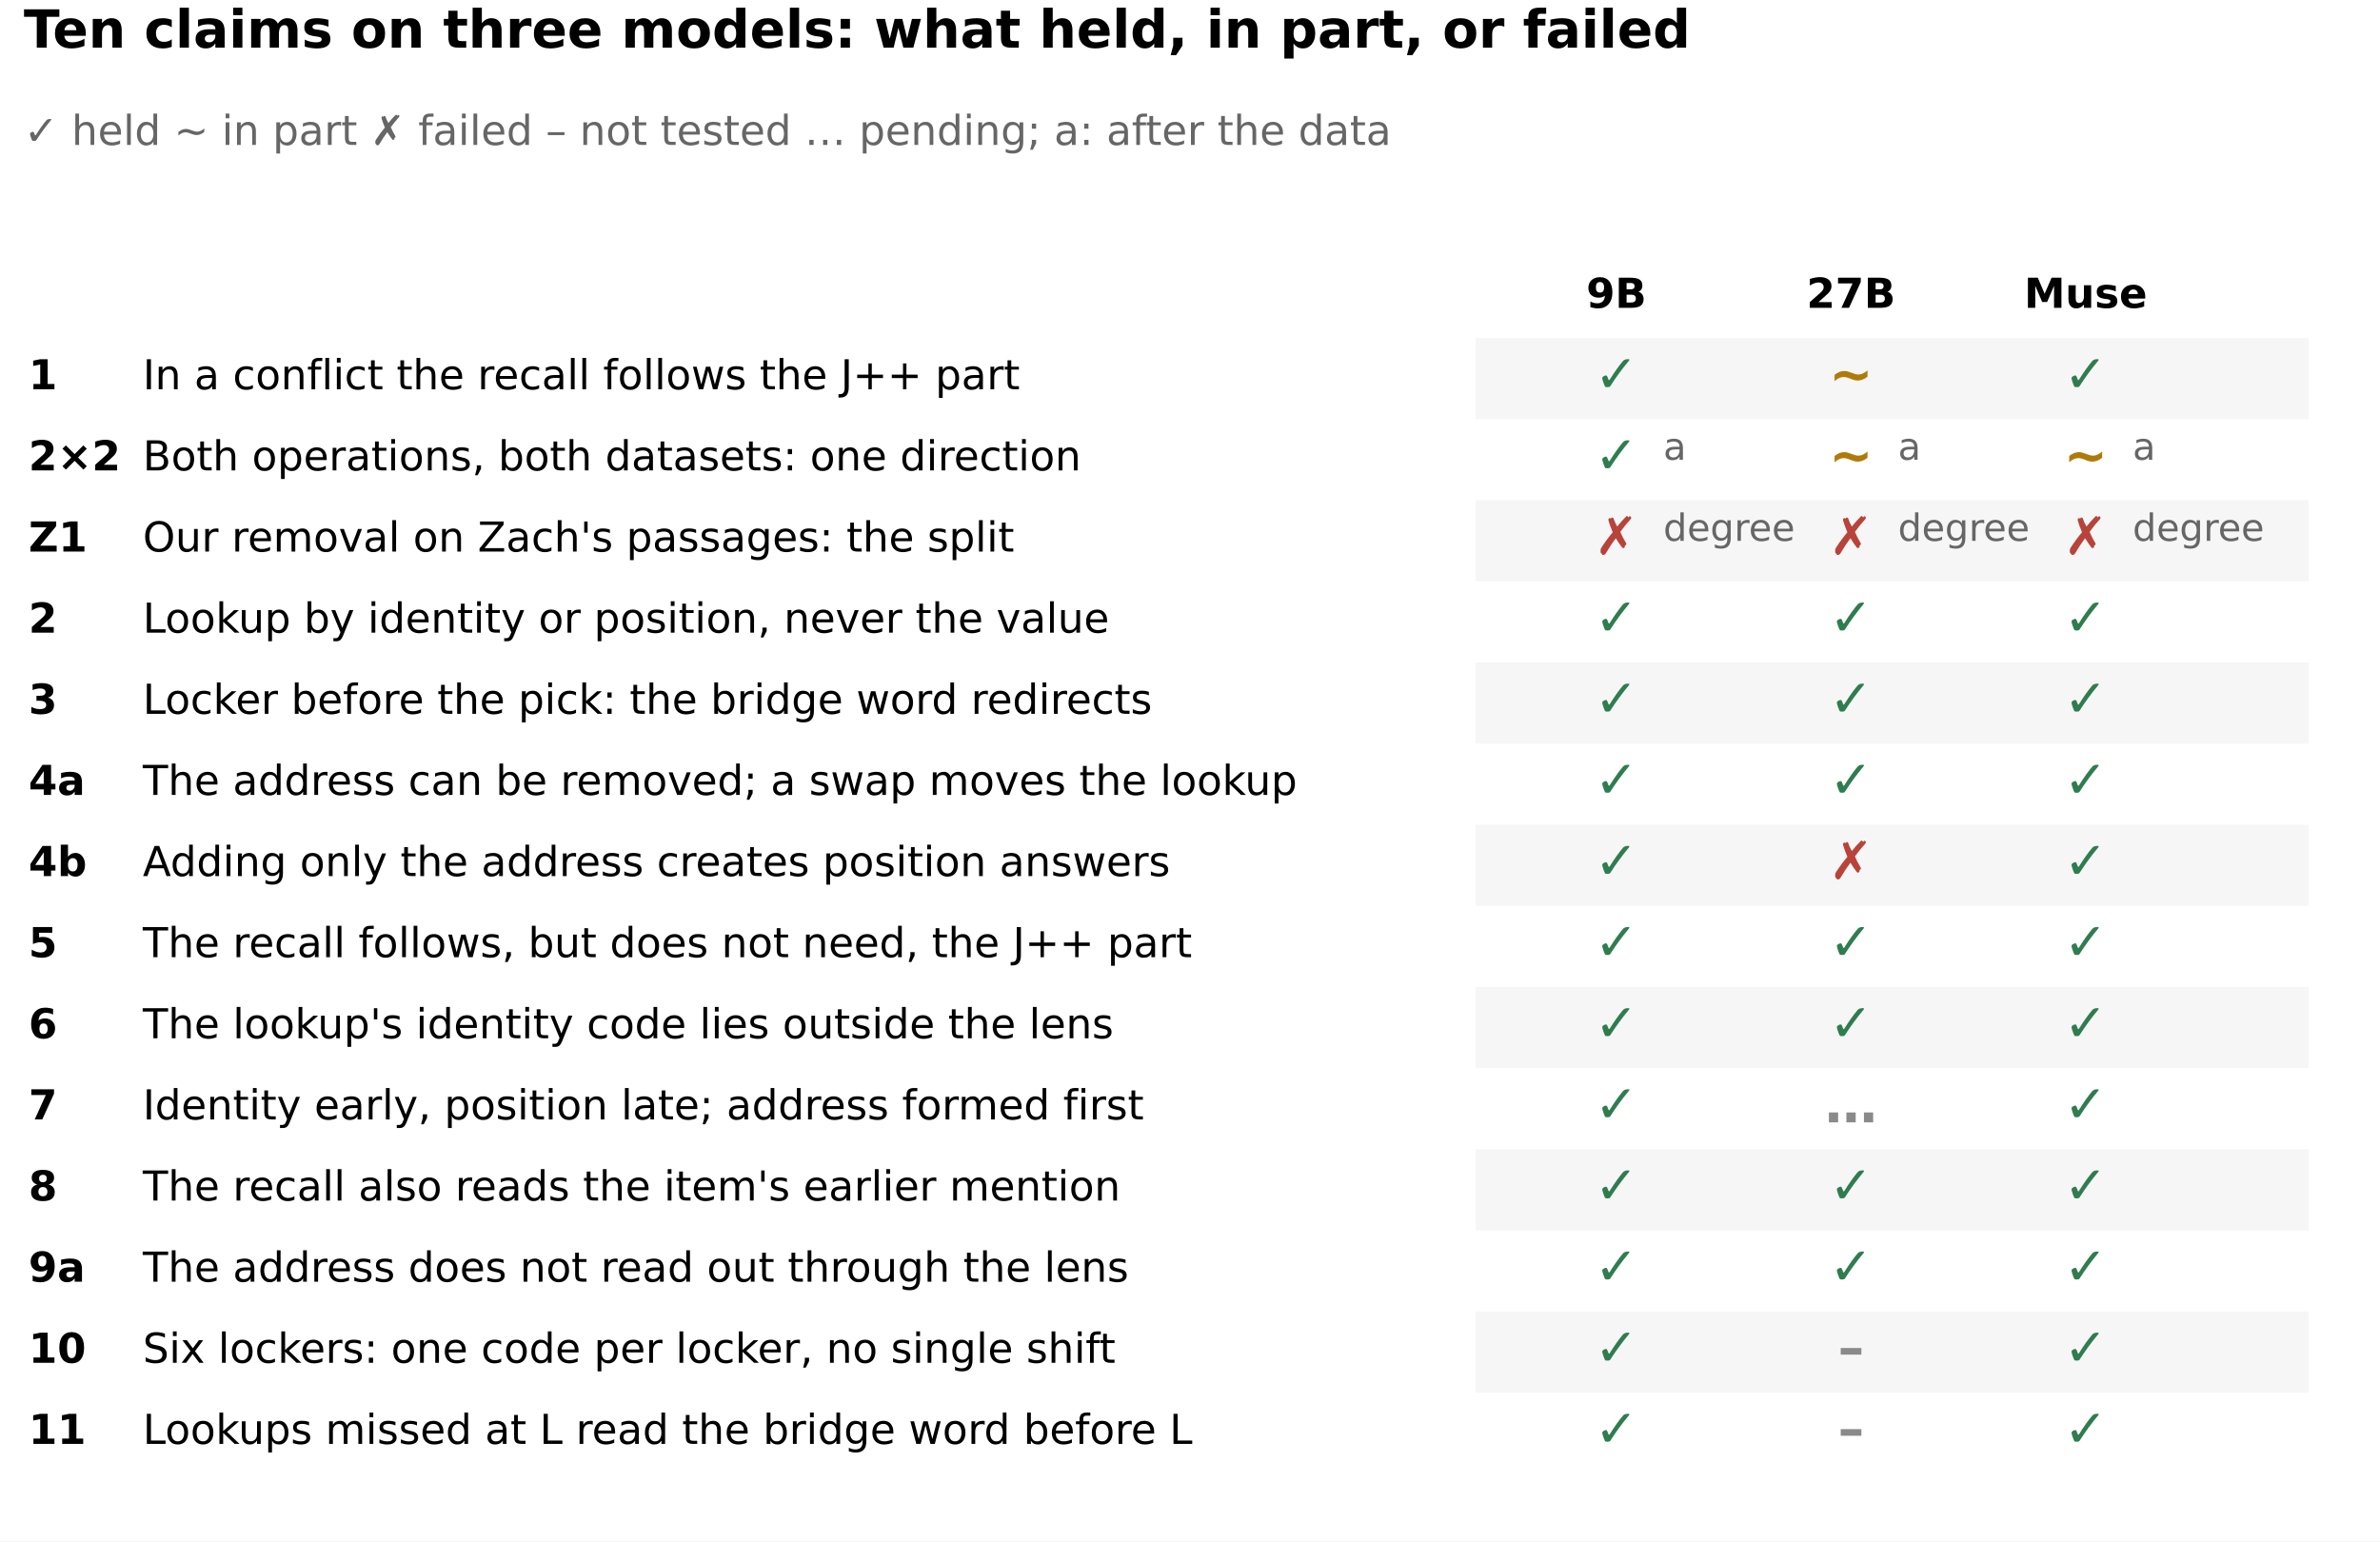
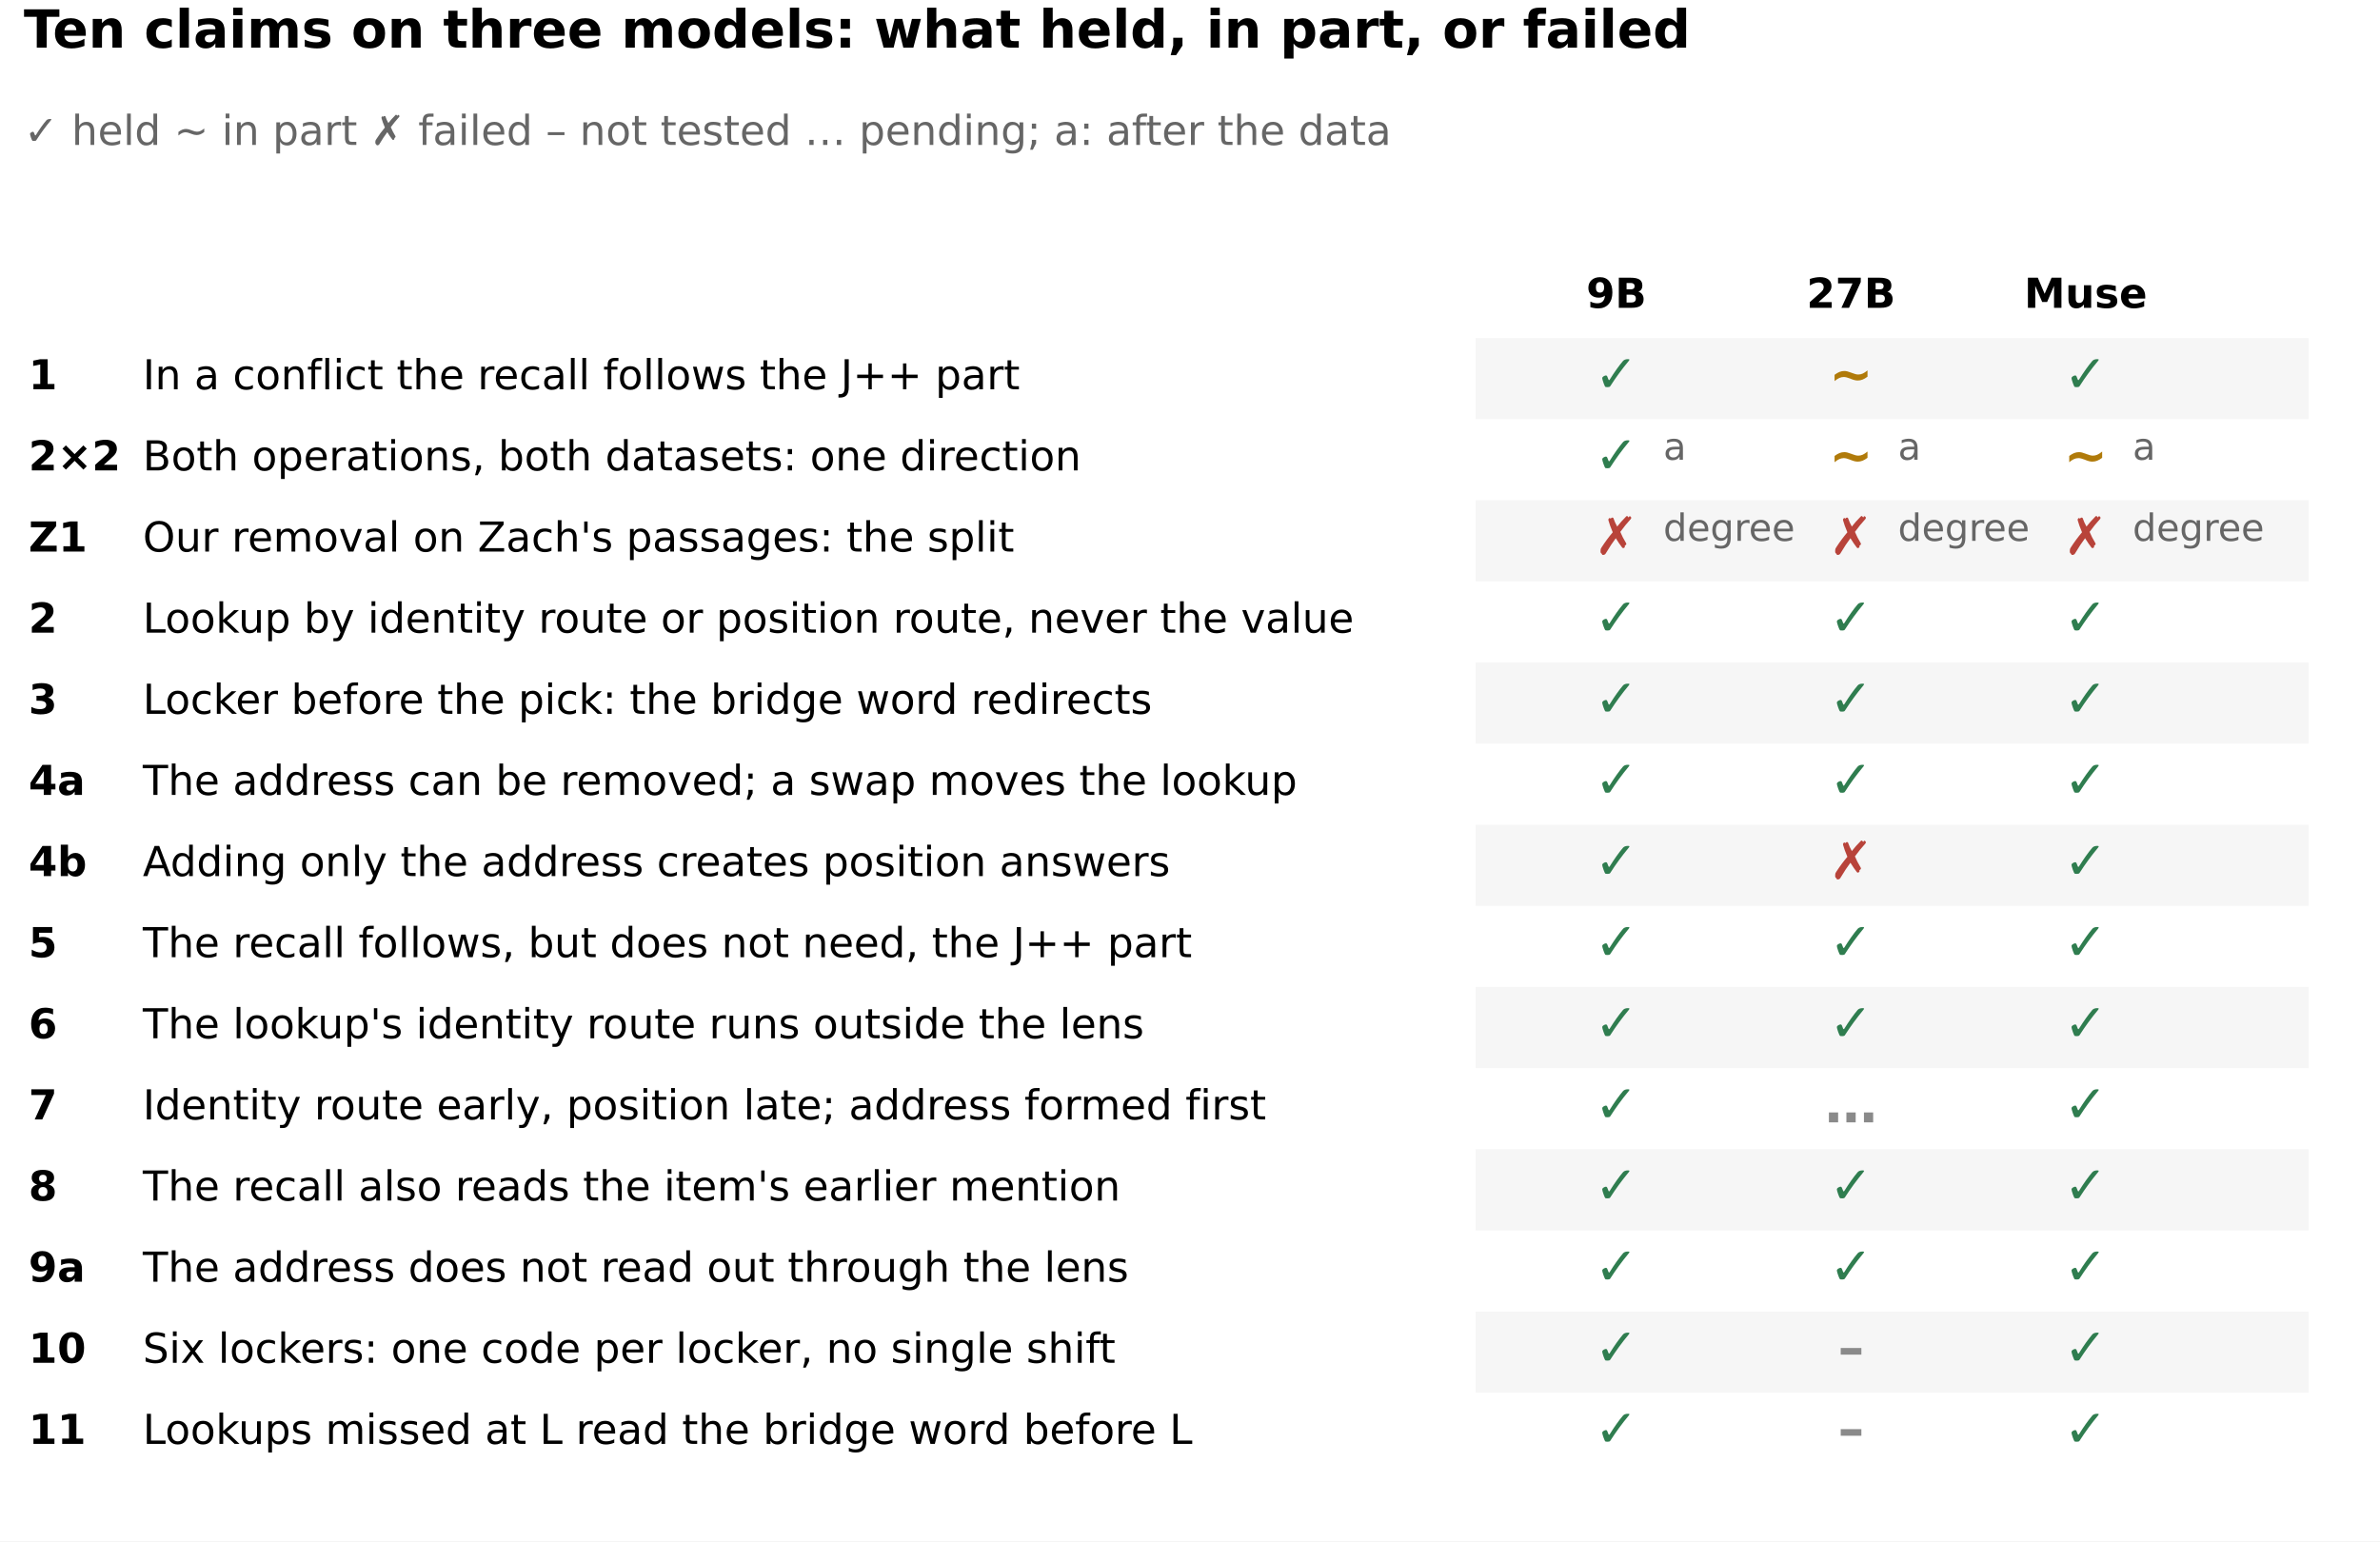
<svg xmlns="http://www.w3.org/2000/svg" width="633.6pt" height="410.4pt" viewBox="0 0 633.6 410.4" version="1.1">
  <defs>
    <style type="text/css">*{stroke-linejoin: round; stroke-linecap: butt}</style>
  </defs>
  <g id="figure_1">
    <g id="patch_1">
      <path d="M 0 410.4  L 633.6 410.4  L 633.6 0  L 0 0  z " style="fill: #ffffff" />
    </g>
    <g id="axes_1">
      <g id="patch_2">
        <path d="M 392.832 392.4  L 614.592 392.4  L 614.592 90  L 392.832 90  z " style="fill: #ffffff" />
      </g>
      <g id="patch_3">
-         <path d="M 392.832 111.6  L 614.592 111.6  L 614.592 90  L 392.832 90  z " clip-path="url(#p72baa3f910)" style="fill: #f6f6f6" />
+         <path d="M 392.832 111.6  L 614.592 111.6  L 614.592 90  L 392.832 90  z " clip-path="url(#pbd5454b4ee)" style="fill: #f6f6f6" />
      </g>
      <g id="patch_4">
-         <path d="M 392.832 154.8  L 614.592 154.8  L 614.592 133.2  L 392.832 133.2  z " clip-path="url(#p72baa3f910)" style="fill: #f6f6f6" />
+         <path d="M 392.832 154.8  L 614.592 154.8  L 614.592 133.2  L 392.832 133.2  z " clip-path="url(#pbd5454b4ee)" style="fill: #f6f6f6" />
      </g>
      <g id="patch_5">
-         <path d="M 392.832 198  L 614.592 198  L 614.592 176.4  L 392.832 176.4  z " clip-path="url(#p72baa3f910)" style="fill: #f6f6f6" />
+         <path d="M 392.832 198  L 614.592 198  L 614.592 176.4  L 392.832 176.4  z " clip-path="url(#pbd5454b4ee)" style="fill: #f6f6f6" />
      </g>
      <g id="patch_6">
-         <path d="M 392.832 241.2  L 614.592 241.2  L 614.592 219.6  L 392.832 219.6  z " clip-path="url(#p72baa3f910)" style="fill: #f6f6f6" />
+         <path d="M 392.832 241.2  L 614.592 241.2  L 614.592 219.6  L 392.832 219.6  z " clip-path="url(#pbd5454b4ee)" style="fill: #f6f6f6" />
      </g>
      <g id="patch_7">
-         <path d="M 392.832 284.4  L 614.592 284.4  L 614.592 262.8  L 392.832 262.8  z " clip-path="url(#p72baa3f910)" style="fill: #f6f6f6" />
+         <path d="M 392.832 284.4  L 614.592 284.4  L 614.592 262.8  L 392.832 262.8  z " clip-path="url(#pbd5454b4ee)" style="fill: #f6f6f6" />
      </g>
      <g id="patch_8">
-         <path d="M 392.832 327.6  L 614.592 327.6  L 614.592 306  L 392.832 306  z " clip-path="url(#p72baa3f910)" style="fill: #f6f6f6" />
+         <path d="M 392.832 327.6  L 614.592 327.6  L 614.592 306  L 392.832 306  z " clip-path="url(#pbd5454b4ee)" style="fill: #f6f6f6" />
      </g>
      <g id="patch_9">
-         <path d="M 392.832 370.8  L 614.592 370.8  L 614.592 349.2  L 392.832 349.2  z " clip-path="url(#p72baa3f910)" style="fill: #f6f6f6" />
+         <path d="M 392.832 370.8  L 614.592 370.8  L 614.592 349.2  L 392.832 349.2  z " clip-path="url(#pbd5454b4ee)" style="fill: #f6f6f6" />
      </g>
      <g id="matplotlib.axis_1" />
      <g id="matplotlib.axis_2" />
      <g id="text_1">
        <text style="font-weight: 700; font-size: 11px; font-family: 'DejaVu Sans'; text-anchor: middle" x="430.313" y="81.957" transform="rotate(-0 430.3126 81.95742)">9B</text>
      </g>
      <g id="text_2">
        <text style="font-weight: 700; font-size: 11px; font-family: 'DejaVu Sans'; text-anchor: middle" x="492.78" y="81.957" transform="rotate(-0 492.7802 81.95742)">27B</text>
      </g>
      <g id="text_3">
        <text style="font-weight: 700; font-size: 11px; font-family: 'DejaVu Sans'; text-anchor: middle" x="555.248" y="81.957" transform="rotate(-0 555.2478 81.95742)">Muse</text>
      </g>
      <g id="text_4">
        <text style="font-weight: 700; font-size: 14px; font-family: 'DejaVu Sans'; text-anchor: middle; fill: #2f7d4f" x="430.313" y="104.437" transform="rotate(-0 430.3126 104.4367)">✓</text>
      </g>
      <g id="text_5">
        <text style="font-weight: 700; font-size: 14px; font-family: 'DejaVu Sans'; text-anchor: middle; fill: #b07a0a" x="492.78" y="104.437" transform="rotate(-0 492.7802 104.4367)">~</text>
      </g>
      <g id="text_6">
        <text style="font-weight: 700; font-size: 14px; font-family: 'DejaVu Sans'; text-anchor: middle; fill: #2f7d4f" x="555.248" y="104.437" transform="rotate(-0 555.2478 104.4367)">✓</text>
      </g>
      <g id="text_7">
        <text style="font-weight: 700; font-size: 14px; font-family: 'DejaVu Sans'; text-anchor: middle; fill: #2f7d4f" x="430.313" y="126.037" transform="rotate(-0 430.3126 126.0367)">✓</text>
      </g>
      <g id="text_8">
        <text style="font-size: 10px; font-family: 'DejaVu Sans'; text-anchor: start; fill: #666666" x="442.806" y="122.406" transform="rotate(-0 442.8061 122.4057)">a</text>
      </g>
      <g id="text_9">
        <text style="font-weight: 700; font-size: 14px; font-family: 'DejaVu Sans'; text-anchor: middle; fill: #b07a0a" x="492.78" y="126.037" transform="rotate(-0 492.7802 126.0367)">~</text>
      </g>
      <g id="text_10">
        <text style="font-size: 10px; font-family: 'DejaVu Sans'; text-anchor: start; fill: #666666" x="505.274" y="122.406" transform="rotate(-0 505.2737 122.4057)">a</text>
      </g>
      <g id="text_11">
        <text style="font-weight: 700; font-size: 14px; font-family: 'DejaVu Sans'; text-anchor: middle; fill: #b07a0a" x="555.248" y="126.037" transform="rotate(-0 555.2478 126.0367)">~</text>
      </g>
      <g id="text_12">
        <text style="font-size: 10px; font-family: 'DejaVu Sans'; text-anchor: start; fill: #666666" x="567.741" y="122.406" transform="rotate(-0 567.7413 122.4057)">a</text>
      </g>
      <g id="text_13">
        <text style="font-weight: 700; font-size: 14px; font-family: 'DejaVu Sans'; text-anchor: middle; fill: #b8433a" x="430.313" y="147.637" transform="rotate(-0 430.3126 147.6367)">✗</text>
      </g>
      <g id="text_14">
        <text style="font-size: 10px; font-family: 'DejaVu Sans'; text-anchor: start; fill: #666666" x="442.806" y="144.006" transform="rotate(-0 442.8061 144.006)">degree</text>
      </g>
      <g id="text_15">
        <text style="font-weight: 700; font-size: 14px; font-family: 'DejaVu Sans'; text-anchor: middle; fill: #b8433a" x="492.78" y="147.637" transform="rotate(-0 492.7802 147.6367)">✗</text>
      </g>
      <g id="text_16">
        <text style="font-size: 10px; font-family: 'DejaVu Sans'; text-anchor: start; fill: #666666" x="505.274" y="144.006" transform="rotate(-0 505.2737 144.006)">degree</text>
      </g>
      <g id="text_17">
        <text style="font-weight: 700; font-size: 14px; font-family: 'DejaVu Sans'; text-anchor: middle; fill: #b8433a" x="555.248" y="147.637" transform="rotate(-0 555.2478 147.6367)">✗</text>
      </g>
      <g id="text_18">
        <text style="font-size: 10px; font-family: 'DejaVu Sans'; text-anchor: start; fill: #666666" x="567.741" y="144.006" transform="rotate(-0 567.7413 144.006)">degree</text>
      </g>
      <g id="text_19">
        <text style="font-weight: 700; font-size: 14px; font-family: 'DejaVu Sans'; text-anchor: middle; fill: #2f7d4f" x="430.313" y="169.237" transform="rotate(-0 430.3126 169.2367)">✓</text>
      </g>
      <g id="text_20">
        <text style="font-weight: 700; font-size: 14px; font-family: 'DejaVu Sans'; text-anchor: middle; fill: #2f7d4f" x="492.78" y="169.237" transform="rotate(-0 492.7802 169.2367)">✓</text>
      </g>
      <g id="text_21">
        <text style="font-weight: 700; font-size: 14px; font-family: 'DejaVu Sans'; text-anchor: middle; fill: #2f7d4f" x="555.248" y="169.237" transform="rotate(-0 555.2478 169.2367)">✓</text>
      </g>
      <g id="text_22">
        <text style="font-weight: 700; font-size: 14px; font-family: 'DejaVu Sans'; text-anchor: middle; fill: #2f7d4f" x="430.313" y="190.837" transform="rotate(-0 430.3126 190.8367)">✓</text>
      </g>
      <g id="text_23">
        <text style="font-weight: 700; font-size: 14px; font-family: 'DejaVu Sans'; text-anchor: middle; fill: #2f7d4f" x="492.78" y="190.837" transform="rotate(-0 492.7802 190.8367)">✓</text>
      </g>
      <g id="text_24">
        <text style="font-weight: 700; font-size: 14px; font-family: 'DejaVu Sans'; text-anchor: middle; fill: #2f7d4f" x="555.248" y="190.837" transform="rotate(-0 555.2478 190.8367)">✓</text>
      </g>
      <g id="text_25">
        <text style="font-weight: 700; font-size: 14px; font-family: 'DejaVu Sans'; text-anchor: middle; fill: #2f7d4f" x="430.313" y="212.437" transform="rotate(-0 430.3126 212.4367)">✓</text>
      </g>
      <g id="text_26">
        <text style="font-weight: 700; font-size: 14px; font-family: 'DejaVu Sans'; text-anchor: middle; fill: #2f7d4f" x="492.78" y="212.437" transform="rotate(-0 492.7802 212.4367)">✓</text>
      </g>
      <g id="text_27">
        <text style="font-weight: 700; font-size: 14px; font-family: 'DejaVu Sans'; text-anchor: middle; fill: #2f7d4f" x="555.248" y="212.437" transform="rotate(-0 555.2478 212.4367)">✓</text>
      </g>
      <g id="text_28">
        <text style="font-weight: 700; font-size: 14px; font-family: 'DejaVu Sans'; text-anchor: middle; fill: #2f7d4f" x="430.313" y="234.037" transform="rotate(-0 430.3126 234.0367)">✓</text>
      </g>
      <g id="text_29">
        <text style="font-weight: 700; font-size: 14px; font-family: 'DejaVu Sans'; text-anchor: middle; fill: #b8433a" x="492.78" y="234.037" transform="rotate(-0 492.7802 234.0367)">✗</text>
      </g>
      <g id="text_30">
        <text style="font-weight: 700; font-size: 14px; font-family: 'DejaVu Sans'; text-anchor: middle; fill: #2f7d4f" x="555.248" y="234.037" transform="rotate(-0 555.2478 234.0367)">✓</text>
      </g>
      <g id="text_31">
        <text style="font-weight: 700; font-size: 14px; font-family: 'DejaVu Sans'; text-anchor: middle; fill: #2f7d4f" x="430.313" y="255.637" transform="rotate(-0 430.3126 255.6367)">✓</text>
      </g>
      <g id="text_32">
        <text style="font-weight: 700; font-size: 14px; font-family: 'DejaVu Sans'; text-anchor: middle; fill: #2f7d4f" x="492.78" y="255.637" transform="rotate(-0 492.7802 255.6367)">✓</text>
      </g>
      <g id="text_33">
        <text style="font-weight: 700; font-size: 14px; font-family: 'DejaVu Sans'; text-anchor: middle; fill: #2f7d4f" x="555.248" y="255.637" transform="rotate(-0 555.2478 255.6367)">✓</text>
      </g>
      <g id="text_34">
        <text style="font-weight: 700; font-size: 14px; font-family: 'DejaVu Sans'; text-anchor: middle; fill: #2f7d4f" x="430.313" y="277.237" transform="rotate(-0 430.3126 277.2367)">✓</text>
      </g>
      <g id="text_35">
        <text style="font-weight: 700; font-size: 14px; font-family: 'DejaVu Sans'; text-anchor: middle; fill: #2f7d4f" x="492.78" y="277.237" transform="rotate(-0 492.7802 277.2367)">✓</text>
      </g>
      <g id="text_36">
        <text style="font-weight: 700; font-size: 14px; font-family: 'DejaVu Sans'; text-anchor: middle; fill: #2f7d4f" x="555.248" y="277.237" transform="rotate(-0 555.2478 277.2367)">✓</text>
      </g>
      <g id="text_37">
        <text style="font-weight: 700; font-size: 14px; font-family: 'DejaVu Sans'; text-anchor: middle; fill: #2f7d4f" x="430.313" y="298.837" transform="rotate(-0 430.3126 298.8367)">✓</text>
      </g>
      <g id="text_38">
        <text style="font-weight: 700; font-size: 14px; font-family: 'DejaVu Sans'; text-anchor: middle; fill: #8a8a8a" x="492.78" y="298.837" transform="rotate(-0 492.7802 298.8367)">…</text>
      </g>
      <g id="text_39">
        <text style="font-weight: 700; font-size: 14px; font-family: 'DejaVu Sans'; text-anchor: middle; fill: #2f7d4f" x="555.248" y="298.837" transform="rotate(-0 555.2478 298.8367)">✓</text>
      </g>
      <g id="text_40">
        <text style="font-weight: 700; font-size: 14px; font-family: 'DejaVu Sans'; text-anchor: middle; fill: #2f7d4f" x="430.313" y="320.437" transform="rotate(-0 430.3126 320.4367)">✓</text>
      </g>
      <g id="text_41">
        <text style="font-weight: 700; font-size: 14px; font-family: 'DejaVu Sans'; text-anchor: middle; fill: #2f7d4f" x="492.78" y="320.437" transform="rotate(-0 492.7802 320.4367)">✓</text>
      </g>
      <g id="text_42">
        <text style="font-weight: 700; font-size: 14px; font-family: 'DejaVu Sans'; text-anchor: middle; fill: #2f7d4f" x="555.248" y="320.437" transform="rotate(-0 555.2478 320.4367)">✓</text>
      </g>
      <g id="text_43">
        <text style="font-weight: 700; font-size: 14px; font-family: 'DejaVu Sans'; text-anchor: middle; fill: #2f7d4f" x="430.313" y="342.037" transform="rotate(-0 430.3126 342.0367)">✓</text>
      </g>
      <g id="text_44">
        <text style="font-weight: 700; font-size: 14px; font-family: 'DejaVu Sans'; text-anchor: middle; fill: #2f7d4f" x="492.78" y="342.037" transform="rotate(-0 492.7802 342.0367)">✓</text>
      </g>
      <g id="text_45">
        <text style="font-weight: 700; font-size: 14px; font-family: 'DejaVu Sans'; text-anchor: middle; fill: #2f7d4f" x="555.248" y="342.037" transform="rotate(-0 555.2478 342.0367)">✓</text>
      </g>
      <g id="text_46">
        <text style="font-weight: 700; font-size: 14px; font-family: 'DejaVu Sans'; text-anchor: middle; fill: #2f7d4f" x="430.313" y="363.637" transform="rotate(-0 430.3126 363.6367)">✓</text>
      </g>
      <g id="text_47">
        <text style="font-weight: 700; font-size: 14px; font-family: 'DejaVu Sans'; text-anchor: middle; fill: #8a8a8a" x="492.78" y="363.637" transform="rotate(-0 492.7802 363.6367)">–</text>
      </g>
      <g id="text_48">
        <text style="font-weight: 700; font-size: 14px; font-family: 'DejaVu Sans'; text-anchor: middle; fill: #2f7d4f" x="555.248" y="363.637" transform="rotate(-0 555.2478 363.6367)">✓</text>
      </g>
      <g id="text_49">
        <text style="font-weight: 700; font-size: 14px; font-family: 'DejaVu Sans'; text-anchor: middle; fill: #2f7d4f" x="430.313" y="385.237" transform="rotate(-0 430.3126 385.2367)">✓</text>
      </g>
      <g id="text_50">
        <text style="font-weight: 700; font-size: 14px; font-family: 'DejaVu Sans'; text-anchor: middle; fill: #8a8a8a" x="492.78" y="385.237" transform="rotate(-0 492.7802 385.2367)">–</text>
      </g>
      <g id="text_51">
        <text style="font-weight: 700; font-size: 14px; font-family: 'DejaVu Sans'; text-anchor: middle; fill: #2f7d4f" x="555.248" y="385.237" transform="rotate(-0 555.2478 385.2367)">✓</text>
      </g>
      <g id="text_52">
        <text style="font-weight: 700; font-size: 11px; font-family: 'DejaVu Sans'; text-anchor: start" x="7.603" y="103.657" transform="rotate(-0 7.6032 103.6574)">1</text>
      </g>
      <g id="text_53">
        <text style="font-size: 11px; font-family: 'DejaVu Sans'; text-anchor: start" x="38.016" y="103.658" transform="rotate(-0 38.016 103.6579)">In a conflict the recall follows the J++ part</text>
      </g>
      <g id="text_54">
        <text style="font-weight: 700; font-size: 11px; font-family: 'DejaVu Sans'; text-anchor: start" x="7.603" y="125.257" transform="rotate(-0 7.6032 125.2574)">2×2</text>
      </g>
      <g id="text_55">
        <text style="font-size: 11px; font-family: 'DejaVu Sans'; text-anchor: start" x="38.016" y="125.258" transform="rotate(-0 38.016 125.2579)">Both operations, both datasets: one direction</text>
      </g>
      <g id="text_56">
        <text style="font-weight: 700; font-size: 11px; font-family: 'DejaVu Sans'; text-anchor: start" x="7.603" y="146.857" transform="rotate(-0 7.6032 146.8574)">Z1</text>
      </g>
      <g id="text_57">
        <text style="font-size: 11px; font-family: 'DejaVu Sans'; text-anchor: start" x="38.016" y="146.858" transform="rotate(-0 38.016 146.8579)">Our removal on Zach's passages: the split</text>
      </g>
      <g id="text_58">
        <text style="font-weight: 700; font-size: 11px; font-family: 'DejaVu Sans'; text-anchor: start" x="7.603" y="168.457" transform="rotate(-0 7.6032 168.4574)">2</text>
      </g>
      <g id="text_59">
-         <text style="font-size: 11px; font-family: 'DejaVu Sans'; text-anchor: start" x="38.016" y="168.458" transform="rotate(-0 38.016 168.4579)">Lookup by identity or position, never the value</text>
+         <text style="font-size: 11px; font-family: 'DejaVu Sans'; text-anchor: start" x="38.016" y="168.458" transform="rotate(-0 38.016 168.4579)">Lookup by identity route or position route, never the value</text>
      </g>
      <g id="text_60">
        <text style="font-weight: 700; font-size: 11px; font-family: 'DejaVu Sans'; text-anchor: start" x="7.603" y="190.057" transform="rotate(-0 7.6032 190.0574)">3</text>
      </g>
      <g id="text_61">
        <text style="font-size: 11px; font-family: 'DejaVu Sans'; text-anchor: start" x="38.016" y="190.058" transform="rotate(-0 38.016 190.0579)">Locker before the pick: the bridge word redirects</text>
      </g>
      <g id="text_62">
        <text style="font-weight: 700; font-size: 11px; font-family: 'DejaVu Sans'; text-anchor: start" x="7.603" y="211.657" transform="rotate(-0 7.6032 211.6574)">4a</text>
      </g>
      <g id="text_63">
        <text style="font-size: 11px; font-family: 'DejaVu Sans'; text-anchor: start" x="38.016" y="211.658" transform="rotate(-0 38.016 211.6579)">The address can be removed; a swap moves the lookup</text>
      </g>
      <g id="text_64">
        <text style="font-weight: 700; font-size: 11px; font-family: 'DejaVu Sans'; text-anchor: start" x="7.603" y="233.258" transform="rotate(-0 7.6032 233.2579)">4b</text>
      </g>
      <g id="text_65">
        <text style="font-size: 11px; font-family: 'DejaVu Sans'; text-anchor: start" x="38.016" y="233.258" transform="rotate(-0 38.016 233.2579)">Adding only the address creates position answers</text>
      </g>
      <g id="text_66">
        <text style="font-weight: 700; font-size: 11px; font-family: 'DejaVu Sans'; text-anchor: start" x="7.603" y="254.857" transform="rotate(-0 7.6032 254.8574)">5</text>
      </g>
      <g id="text_67">
        <text style="font-size: 11px; font-family: 'DejaVu Sans'; text-anchor: start" x="38.016" y="254.858" transform="rotate(-0 38.016 254.8579)">The recall follows, but does not need, the J++ part</text>
      </g>
      <g id="text_68">
        <text style="font-weight: 700; font-size: 11px; font-family: 'DejaVu Sans'; text-anchor: start" x="7.603" y="276.457" transform="rotate(-0 7.6032 276.4574)">6</text>
      </g>
      <g id="text_69">
-         <text style="font-size: 11px; font-family: 'DejaVu Sans'; text-anchor: start" x="38.016" y="276.458" transform="rotate(-0 38.016 276.4579)">The lookup's identity code lies outside the lens</text>
+         <text style="font-size: 11px; font-family: 'DejaVu Sans'; text-anchor: start" x="38.016" y="276.458" transform="rotate(-0 38.016 276.4579)">The lookup's identity route runs outside the lens</text>
      </g>
      <g id="text_70">
        <text style="font-weight: 700; font-size: 11px; font-family: 'DejaVu Sans'; text-anchor: start" x="7.603" y="298.057" transform="rotate(-0 7.6032 298.0574)">7</text>
      </g>
      <g id="text_71">
-         <text style="font-size: 11px; font-family: 'DejaVu Sans'; text-anchor: start" x="38.016" y="298.058" transform="rotate(-0 38.016 298.0579)">Identity early, position late; address formed first</text>
+         <text style="font-size: 11px; font-family: 'DejaVu Sans'; text-anchor: start" x="38.016" y="298.058" transform="rotate(-0 38.016 298.0579)">Identity route early, position late; address formed first</text>
      </g>
      <g id="text_72">
        <text style="font-weight: 700; font-size: 11px; font-family: 'DejaVu Sans'; text-anchor: start" x="7.603" y="319.657" transform="rotate(-0 7.6032 319.6574)">8</text>
      </g>
      <g id="text_73">
        <text style="font-size: 11px; font-family: 'DejaVu Sans'; text-anchor: start" x="38.016" y="319.658" transform="rotate(-0 38.016 319.6579)">The recall also reads the item's earlier mention</text>
      </g>
      <g id="text_74">
        <text style="font-weight: 700; font-size: 11px; font-family: 'DejaVu Sans'; text-anchor: start" x="7.603" y="341.257" transform="rotate(-0 7.6032 341.2574)">9a</text>
      </g>
      <g id="text_75">
        <text style="font-size: 11px; font-family: 'DejaVu Sans'; text-anchor: start" x="38.016" y="341.258" transform="rotate(-0 38.016 341.2579)">The address does not read out through the lens</text>
      </g>
      <g id="text_76">
        <text style="font-weight: 700; font-size: 11px; font-family: 'DejaVu Sans'; text-anchor: start" x="7.603" y="362.857" transform="rotate(-0 7.6032 362.8574)">10</text>
      </g>
      <g id="text_77">
        <text style="font-size: 11px; font-family: 'DejaVu Sans'; text-anchor: start" x="38.016" y="362.858" transform="rotate(-0 38.016 362.8579)">Six lockers: one code per locker, no single shift</text>
      </g>
      <g id="text_78">
        <text style="font-weight: 700; font-size: 11px; font-family: 'DejaVu Sans'; text-anchor: start" x="7.603" y="384.457" transform="rotate(-0 7.6032 384.4574)">11</text>
      </g>
      <g id="text_79">
        <text style="font-size: 11px; font-family: 'DejaVu Sans'; text-anchor: start" x="38.016" y="384.458" transform="rotate(-0 38.016 384.4579)">Lookups missed at L read the bridge word before L</text>
      </g>
    </g>
    <g id="text_80">
      <text style="font-weight: 700; font-size: 14px; font-family: 'DejaVu Sans'; text-anchor: start" x="6.336" y="12.69" transform="rotate(-0 6.336 12.68981)">Ten claims on three models: what held, in part, or failed</text>
    </g>
    <g id="text_81">
      <text style="font-size: 11px; font-family: 'DejaVu Sans'; text-anchor: start; fill: #666666" x="6.336" y="38.598" transform="rotate(-0 6.336 38.59828)">✓ held   ~ in part   ✗ failed   – not tested   … pending;   a: after the data</text>
    </g>
  </g>
  <defs>
-     <clipPath id="p72baa3f910">
+     <clipPath id="pbd5454b4ee">
      <rect x="392.832" y="90" width="221.76" height="302.4" />
    </clipPath>
  </defs>
</svg>
